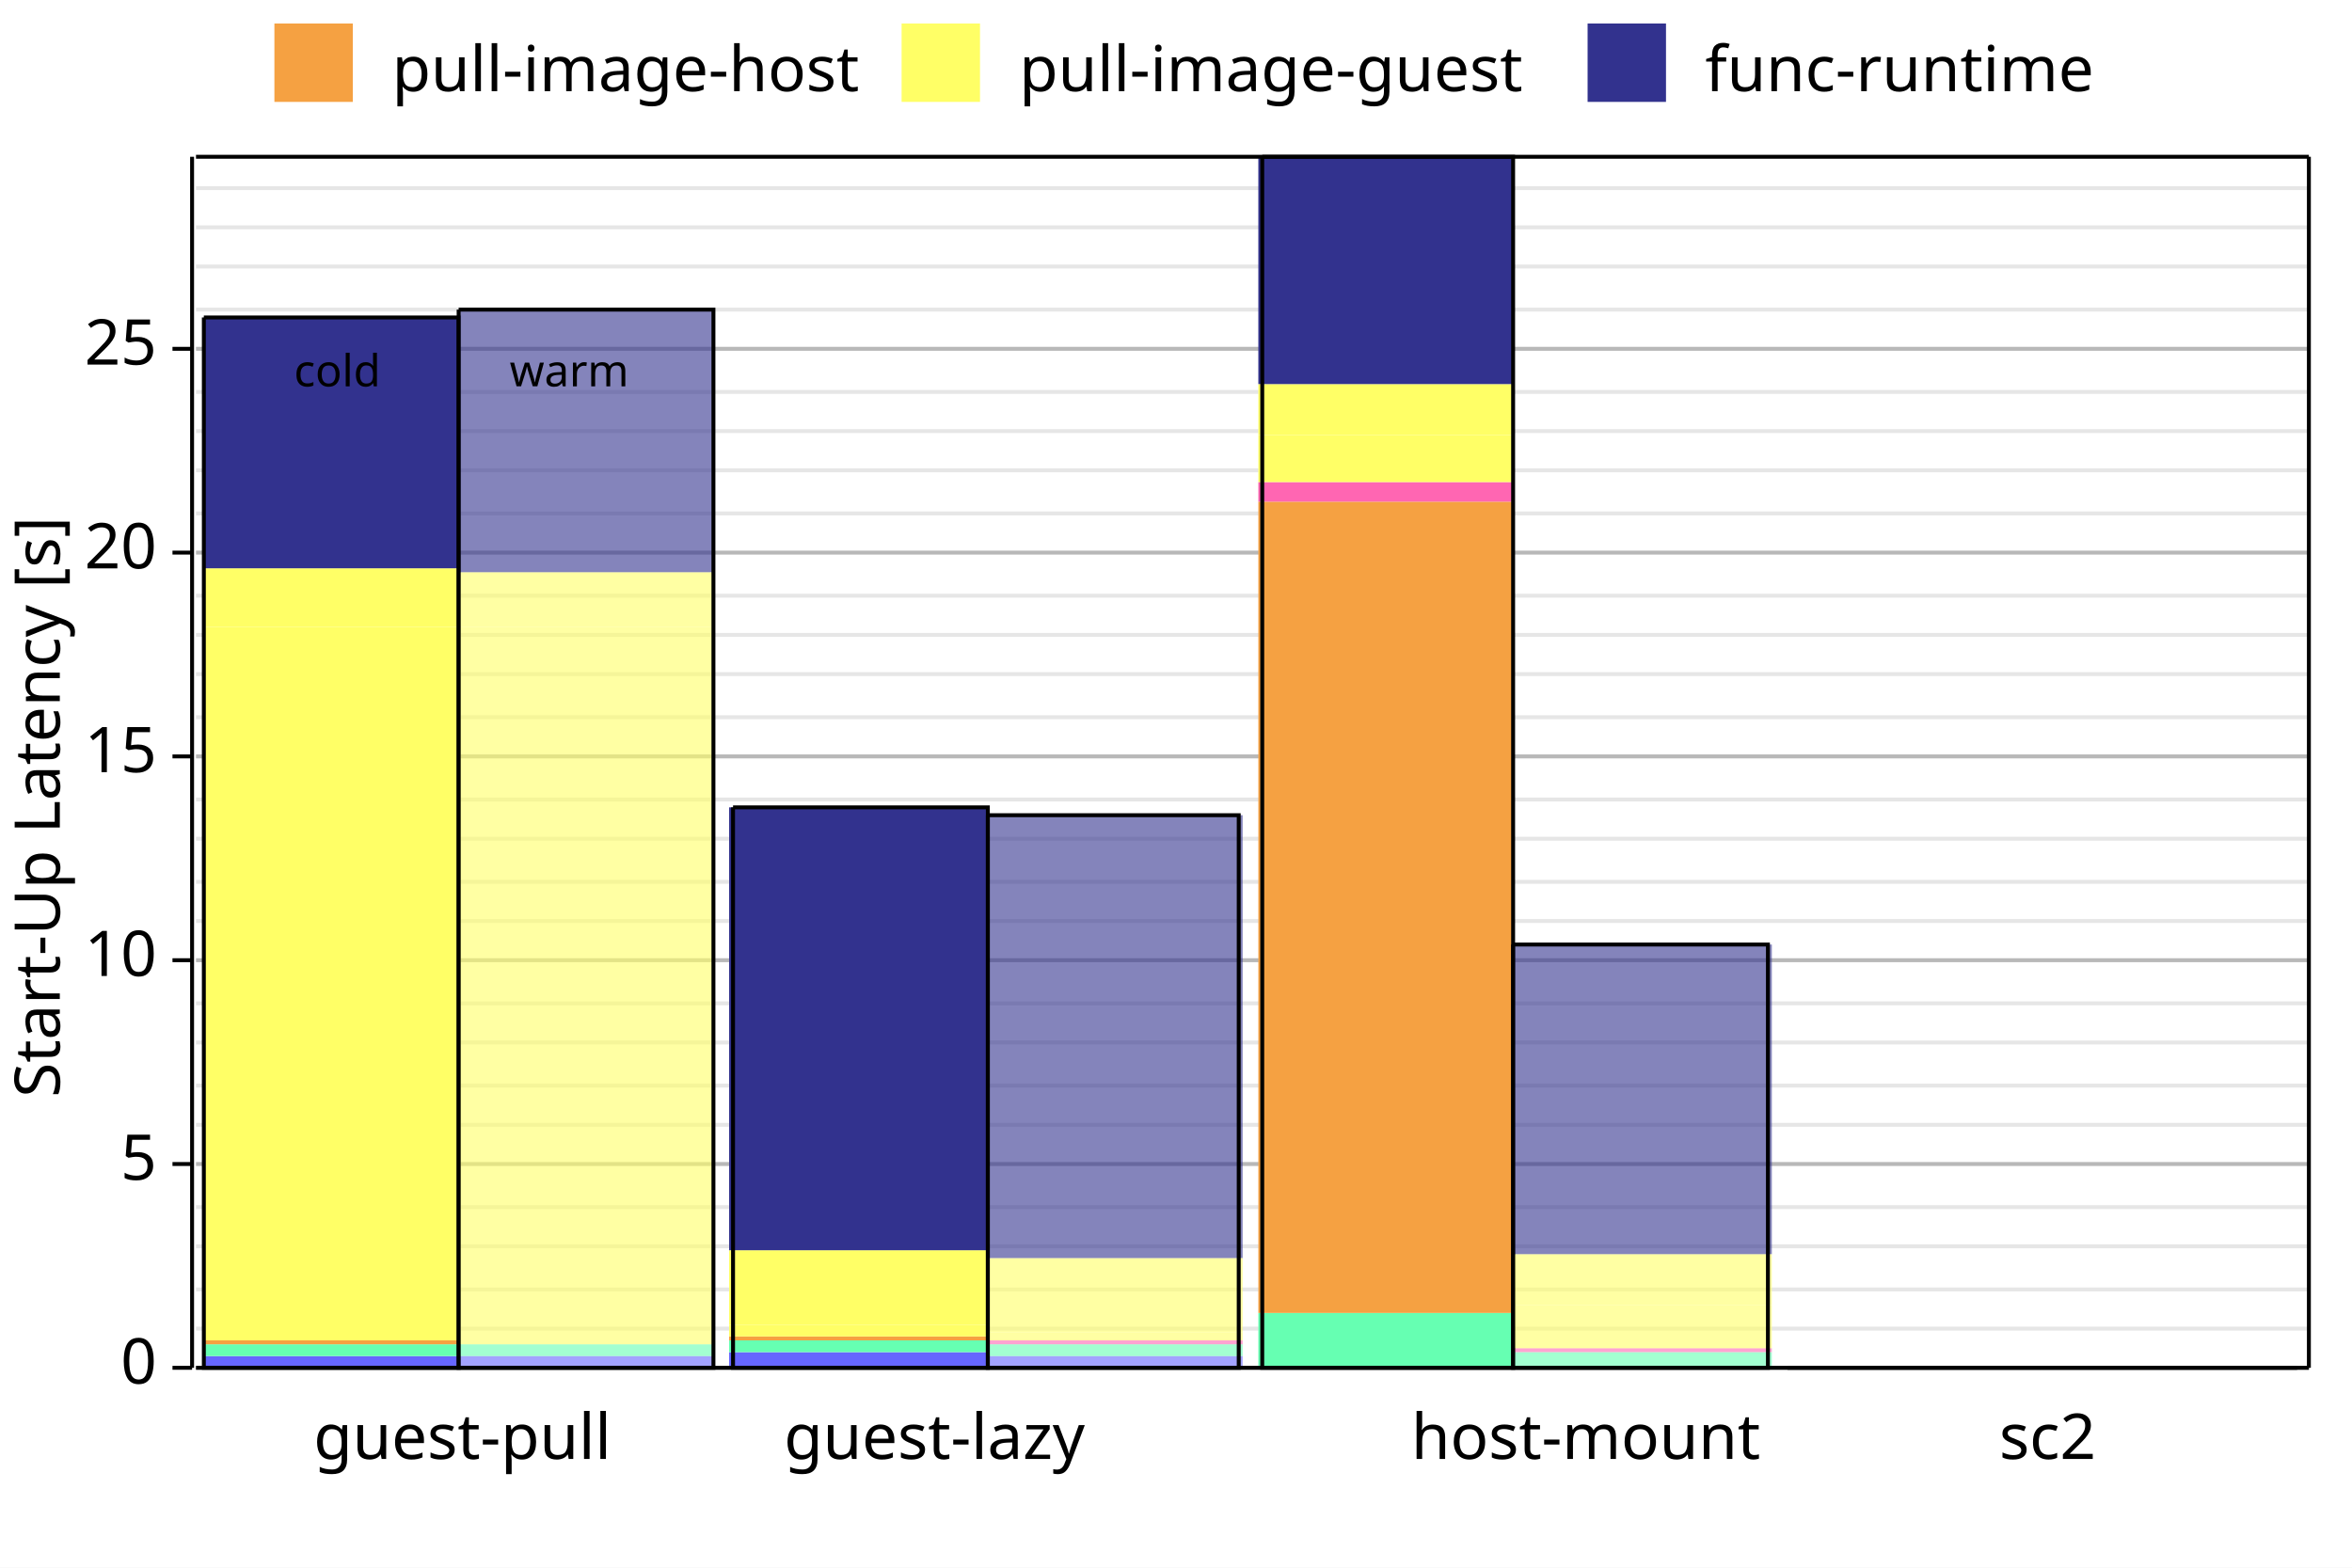
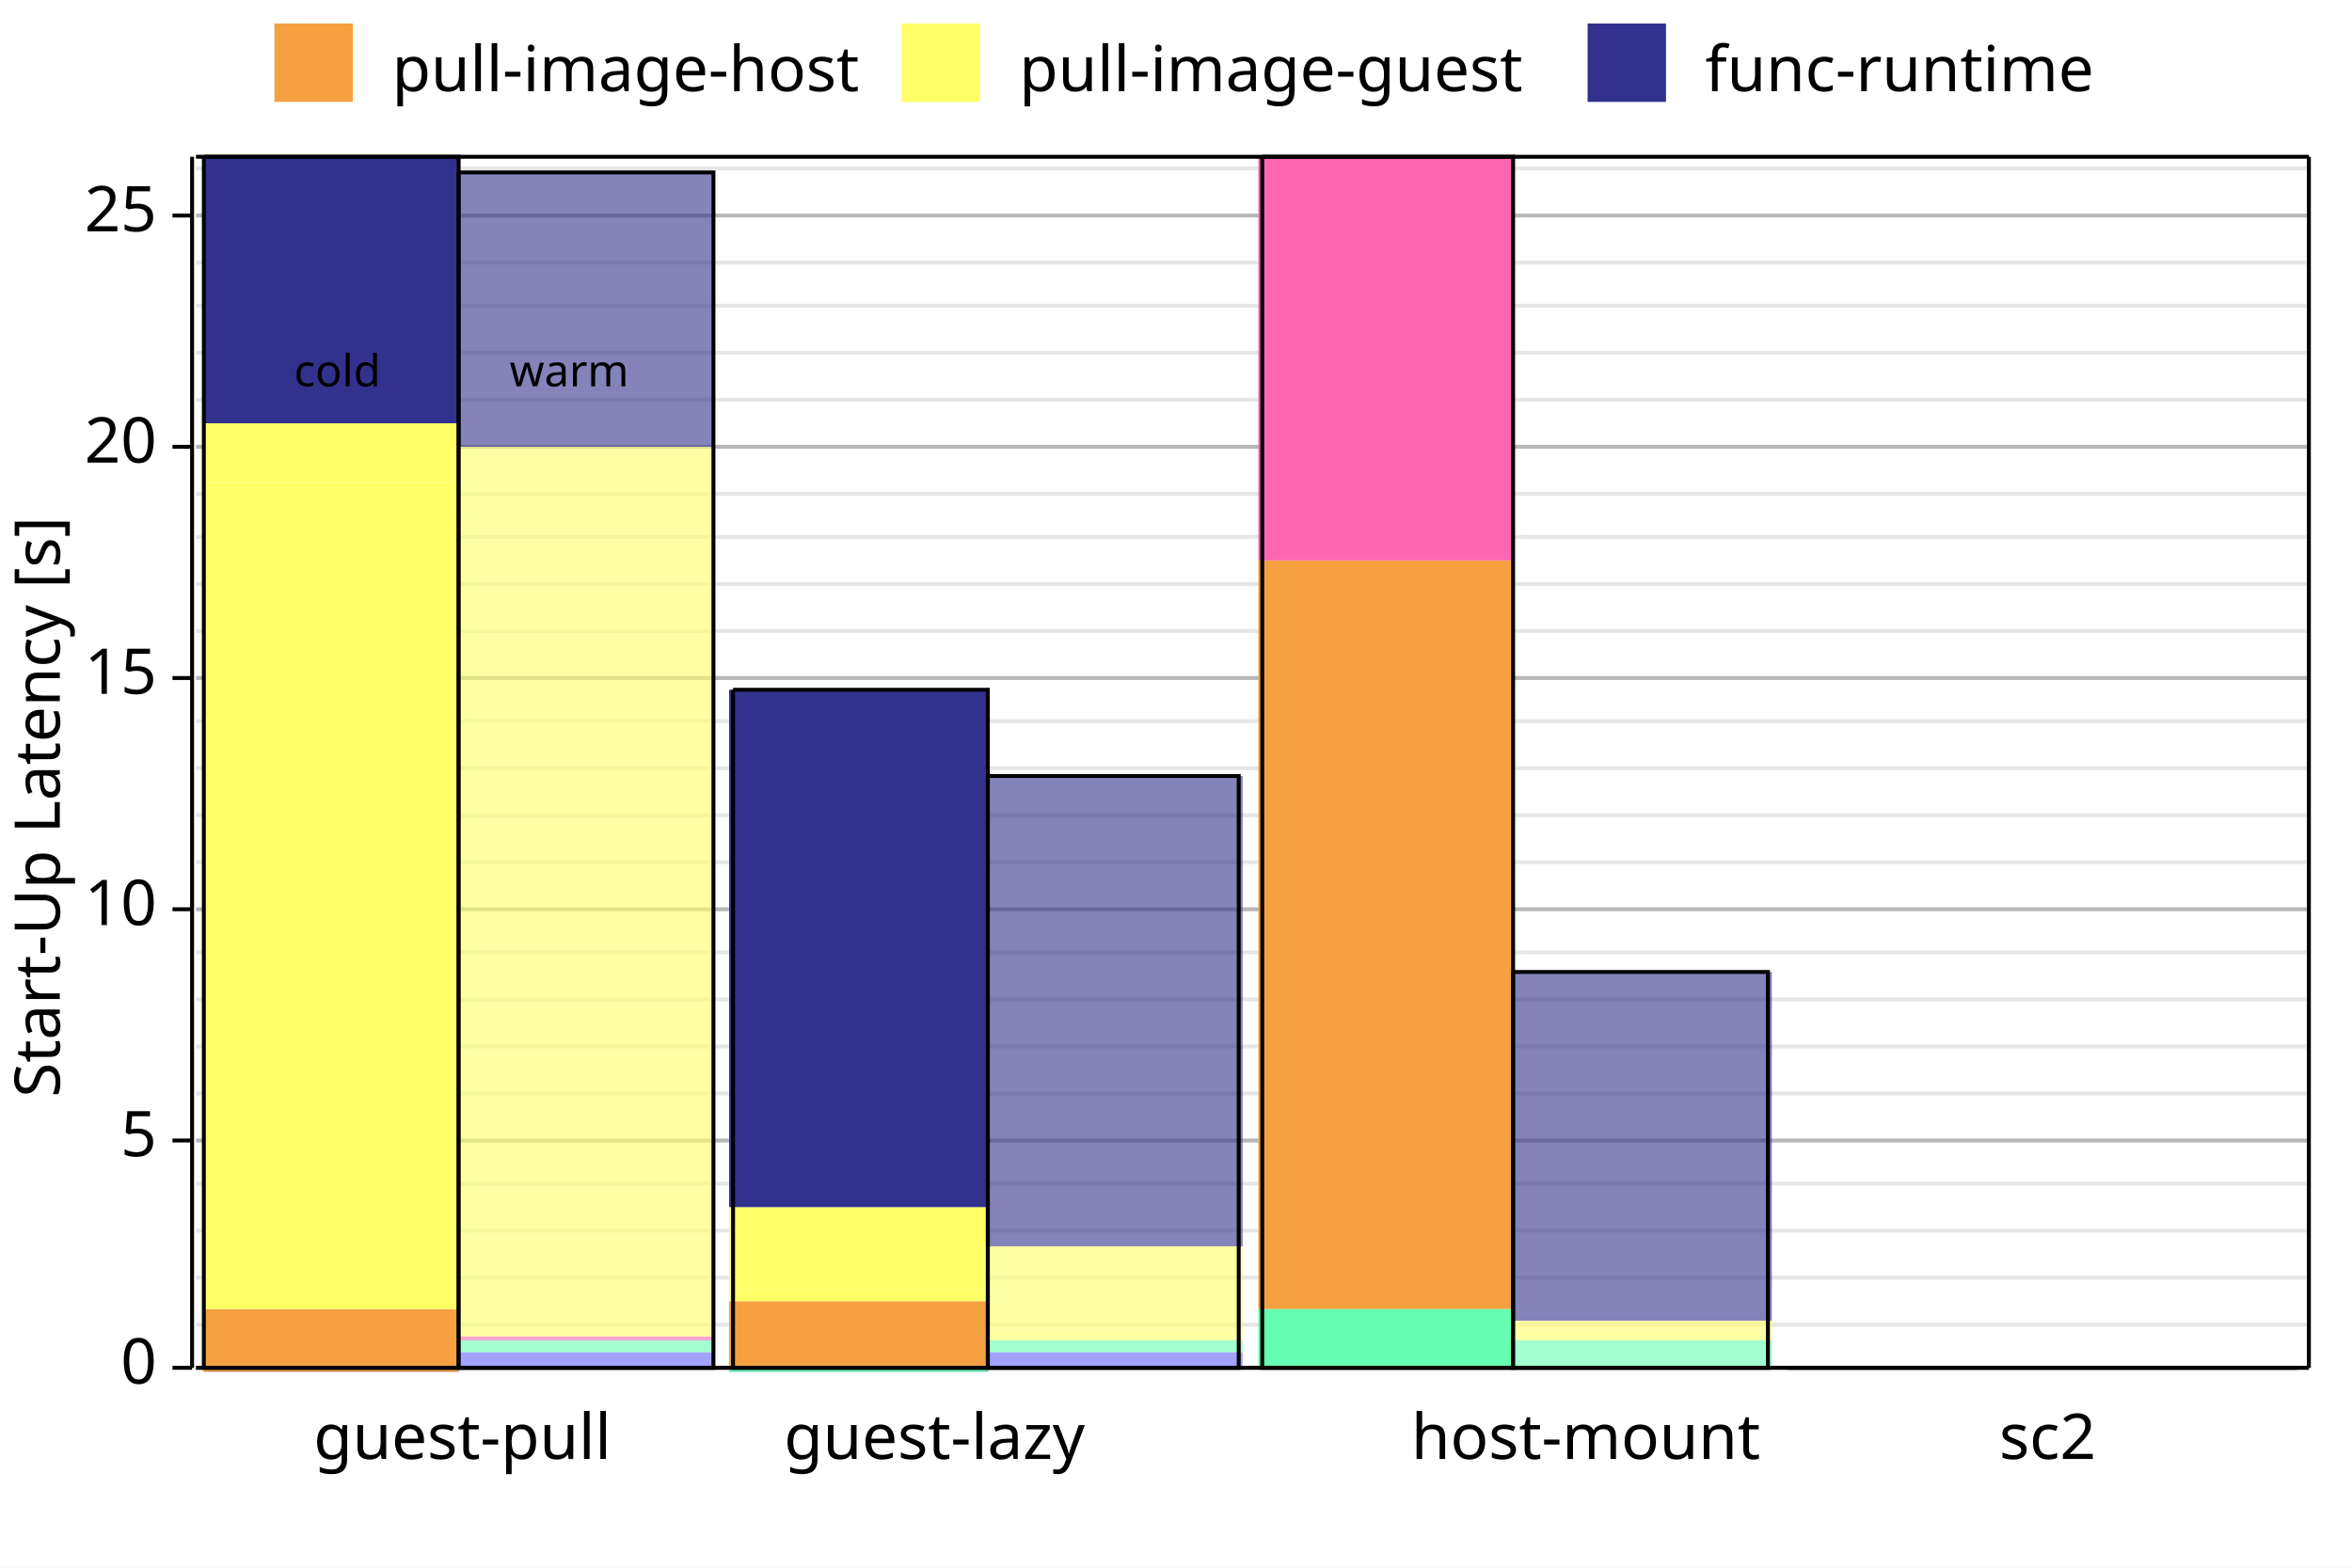
<svg xmlns="http://www.w3.org/2000/svg" width="600" height="400" viewBox="0 0 600 400">
  <rect x="0" y="0" width="600" height="400" opacity="1" fill="#FFFFFF" stroke="none" />
  <line opacity="0.1" stroke="#000000" stroke-width="1" x1="50" y1="349" x2="589" y2="349" />
-   <line opacity="0.1" stroke="#000000" stroke-width="1" x1="50" y1="339" x2="589" y2="339" />
-   <line opacity="0.1" stroke="#000000" stroke-width="1" x1="50" y1="329" x2="589" y2="329" />
-   <line opacity="0.1" stroke="#000000" stroke-width="1" x1="50" y1="318" x2="589" y2="318" />
-   <line opacity="0.1" stroke="#000000" stroke-width="1" x1="50" y1="308" x2="589" y2="308" />
-   <line opacity="0.1" stroke="#000000" stroke-width="1" x1="50" y1="297" x2="589" y2="297" />
-   <line opacity="0.1" stroke="#000000" stroke-width="1" x1="50" y1="287" x2="589" y2="287" />
-   <line opacity="0.1" stroke="#000000" stroke-width="1" x1="50" y1="277" x2="589" y2="277" />
-   <line opacity="0.1" stroke="#000000" stroke-width="1" x1="50" y1="266" x2="589" y2="266" />
-   <line opacity="0.1" stroke="#000000" stroke-width="1" x1="50" y1="256" x2="589" y2="256" />
-   <line opacity="0.1" stroke="#000000" stroke-width="1" x1="50" y1="245" x2="589" y2="245" />
-   <line opacity="0.1" stroke="#000000" stroke-width="1" x1="50" y1="235" x2="589" y2="235" />
-   <line opacity="0.1" stroke="#000000" stroke-width="1" x1="50" y1="225" x2="589" y2="225" />
-   <line opacity="0.1" stroke="#000000" stroke-width="1" x1="50" y1="214" x2="589" y2="214" />
-   <line opacity="0.1" stroke="#000000" stroke-width="1" x1="50" y1="204" x2="589" y2="204" />
-   <line opacity="0.1" stroke="#000000" stroke-width="1" x1="50" y1="193" x2="589" y2="193" />
-   <line opacity="0.1" stroke="#000000" stroke-width="1" x1="50" y1="183" x2="589" y2="183" />
-   <line opacity="0.1" stroke="#000000" stroke-width="1" x1="50" y1="172" x2="589" y2="172" />
-   <line opacity="0.1" stroke="#000000" stroke-width="1" x1="50" y1="162" x2="589" y2="162" />
-   <line opacity="0.1" stroke="#000000" stroke-width="1" x1="50" y1="152" x2="589" y2="152" />
-   <line opacity="0.1" stroke="#000000" stroke-width="1" x1="50" y1="141" x2="589" y2="141" />
-   <line opacity="0.1" stroke="#000000" stroke-width="1" x1="50" y1="131" x2="589" y2="131" />
-   <line opacity="0.1" stroke="#000000" stroke-width="1" x1="50" y1="120" x2="589" y2="120" />
-   <line opacity="0.1" stroke="#000000" stroke-width="1" x1="50" y1="110" x2="589" y2="110" />
-   <line opacity="0.1" stroke="#000000" stroke-width="1" x1="50" y1="100" x2="589" y2="100" />
-   <line opacity="0.1" stroke="#000000" stroke-width="1" x1="50" y1="89" x2="589" y2="89" />
-   <line opacity="0.1" stroke="#000000" stroke-width="1" x1="50" y1="79" x2="589" y2="79" />
-   <line opacity="0.1" stroke="#000000" stroke-width="1" x1="50" y1="68" x2="589" y2="68" />
-   <line opacity="0.1" stroke="#000000" stroke-width="1" x1="50" y1="58" x2="589" y2="58" />
-   <line opacity="0.1" stroke="#000000" stroke-width="1" x1="50" y1="48" x2="589" y2="48" />
+   <line opacity="0.1" stroke="#000000" stroke-width="1" x1="50" y1="338" x2="589" y2="338" />
+   <line opacity="0.1" stroke="#000000" stroke-width="1" x1="50" y1="326" x2="589" y2="326" />
+   <line opacity="0.1" stroke="#000000" stroke-width="1" x1="50" y1="314" x2="589" y2="314" />
+   <line opacity="0.1" stroke="#000000" stroke-width="1" x1="50" y1="302" x2="589" y2="302" />
+   <line opacity="0.1" stroke="#000000" stroke-width="1" x1="50" y1="291" x2="589" y2="291" />
+   <line opacity="0.1" stroke="#000000" stroke-width="1" x1="50" y1="279" x2="589" y2="279" />
+   <line opacity="0.1" stroke="#000000" stroke-width="1" x1="50" y1="267" x2="589" y2="267" />
+   <line opacity="0.1" stroke="#000000" stroke-width="1" x1="50" y1="255" x2="589" y2="255" />
+   <line opacity="0.1" stroke="#000000" stroke-width="1" x1="50" y1="243" x2="589" y2="243" />
+   <line opacity="0.1" stroke="#000000" stroke-width="1" x1="50" y1="232" x2="589" y2="232" />
+   <line opacity="0.1" stroke="#000000" stroke-width="1" x1="50" y1="220" x2="589" y2="220" />
+   <line opacity="0.1" stroke="#000000" stroke-width="1" x1="50" y1="208" x2="589" y2="208" />
+   <line opacity="0.1" stroke="#000000" stroke-width="1" x1="50" y1="196" x2="589" y2="196" />
+   <line opacity="0.1" stroke="#000000" stroke-width="1" x1="50" y1="184" x2="589" y2="184" />
+   <line opacity="0.1" stroke="#000000" stroke-width="1" x1="50" y1="173" x2="589" y2="173" />
+   <line opacity="0.1" stroke="#000000" stroke-width="1" x1="50" y1="161" x2="589" y2="161" />
+   <line opacity="0.1" stroke="#000000" stroke-width="1" x1="50" y1="149" x2="589" y2="149" />
+   <line opacity="0.1" stroke="#000000" stroke-width="1" x1="50" y1="137" x2="589" y2="137" />
+   <line opacity="0.1" stroke="#000000" stroke-width="1" x1="50" y1="126" x2="589" y2="126" />
+   <line opacity="0.1" stroke="#000000" stroke-width="1" x1="50" y1="114" x2="589" y2="114" />
+   <line opacity="0.1" stroke="#000000" stroke-width="1" x1="50" y1="102" x2="589" y2="102" />
+   <line opacity="0.1" stroke="#000000" stroke-width="1" x1="50" y1="90" x2="589" y2="90" />
+   <line opacity="0.1" stroke="#000000" stroke-width="1" x1="50" y1="78" x2="589" y2="78" />
+   <line opacity="0.1" stroke="#000000" stroke-width="1" x1="50" y1="67" x2="589" y2="67" />
+   <line opacity="0.1" stroke="#000000" stroke-width="1" x1="50" y1="55" x2="589" y2="55" />
+   <line opacity="0.1" stroke="#000000" stroke-width="1" x1="50" y1="43" x2="589" y2="43" />
  <line opacity="0.2" stroke="#000000" stroke-width="1" x1="50" y1="349" x2="589" y2="349" />
-   <line opacity="0.2" stroke="#000000" stroke-width="1" x1="50" y1="297" x2="589" y2="297" />
-   <line opacity="0.2" stroke="#000000" stroke-width="1" x1="50" y1="245" x2="589" y2="245" />
-   <line opacity="0.2" stroke="#000000" stroke-width="1" x1="50" y1="193" x2="589" y2="193" />
-   <line opacity="0.2" stroke="#000000" stroke-width="1" x1="50" y1="141" x2="589" y2="141" />
-   <line opacity="0.2" stroke="#000000" stroke-width="1" x1="50" y1="89" x2="589" y2="89" />
+   <line opacity="0.2" stroke="#000000" stroke-width="1" x1="50" y1="291" x2="589" y2="291" />
+   <line opacity="0.2" stroke="#000000" stroke-width="1" x1="50" y1="232" x2="589" y2="232" />
+   <line opacity="0.2" stroke="#000000" stroke-width="1" x1="50" y1="173" x2="589" y2="173" />
+   <line opacity="0.2" stroke="#000000" stroke-width="1" x1="50" y1="114" x2="589" y2="114" />
+   <line opacity="0.2" stroke="#000000" stroke-width="1" x1="50" y1="55" x2="589" y2="55" />
  <polyline fill="none" opacity="1" stroke="#000000" stroke-width="1" points="49,40 49,349 " />
  <text x="40" y="349" dy="0.5ex" text-anchor="end" font-family="sans-serif" font-size="16.129" opacity="1" fill="#000000">
0
</text>
  <polyline fill="none" opacity="1" stroke="#000000" stroke-width="1" points="44,349 49,349 " />
-   <text x="40" y="297" dy="0.5ex" text-anchor="end" font-family="sans-serif" font-size="16.129" opacity="1" fill="#000000">
+   <text x="40" y="291" dy="0.5ex" text-anchor="end" font-family="sans-serif" font-size="16.129" opacity="1" fill="#000000">
5
</text>
-   <polyline fill="none" opacity="1" stroke="#000000" stroke-width="1" points="44,297 49,297 " />
-   <text x="40" y="245" dy="0.5ex" text-anchor="end" font-family="sans-serif" font-size="16.129" opacity="1" fill="#000000">
+   <polyline fill="none" opacity="1" stroke="#000000" stroke-width="1" points="44,291 49,291 " />
+   <text x="40" y="232" dy="0.5ex" text-anchor="end" font-family="sans-serif" font-size="16.129" opacity="1" fill="#000000">
10
</text>
-   <polyline fill="none" opacity="1" stroke="#000000" stroke-width="1" points="44,245 49,245 " />
-   <text x="40" y="193" dy="0.5ex" text-anchor="end" font-family="sans-serif" font-size="16.129" opacity="1" fill="#000000">
+   <polyline fill="none" opacity="1" stroke="#000000" stroke-width="1" points="44,232 49,232 " />
+   <text x="40" y="173" dy="0.5ex" text-anchor="end" font-family="sans-serif" font-size="16.129" opacity="1" fill="#000000">
15
</text>
-   <polyline fill="none" opacity="1" stroke="#000000" stroke-width="1" points="44,193 49,193 " />
-   <text x="40" y="141" dy="0.5ex" text-anchor="end" font-family="sans-serif" font-size="16.129" opacity="1" fill="#000000">
+   <polyline fill="none" opacity="1" stroke="#000000" stroke-width="1" points="44,173 49,173 " />
+   <text x="40" y="114" dy="0.5ex" text-anchor="end" font-family="sans-serif" font-size="16.129" opacity="1" fill="#000000">
20
</text>
-   <polyline fill="none" opacity="1" stroke="#000000" stroke-width="1" points="44,141 49,141 " />
-   <text x="40" y="89" dy="0.5ex" text-anchor="end" font-family="sans-serif" font-size="16.129" opacity="1" fill="#000000">
+   <polyline fill="none" opacity="1" stroke="#000000" stroke-width="1" points="44,114 49,114 " />
+   <text x="40" y="55" dy="0.5ex" text-anchor="end" font-family="sans-serif" font-size="16.129" opacity="1" fill="#000000">
25
</text>
-   <polyline fill="none" opacity="1" stroke="#000000" stroke-width="1" points="44,89 49,89 " />
+   <polyline fill="none" opacity="1" stroke="#000000" stroke-width="1" points="44,55 49,55 " />
  <text x="3" y="280" dy="0.76em" text-anchor="start" font-family="sans-serif" font-size="16.129" opacity="1" fill="#000000" transform="rotate(270, 3, 280)">
Start-Up Latency [s]
</text>
-   <rect x="52" y="346" width="65" height="3" opacity="1" fill="#6666FF" stroke="none" />
-   <rect x="186" y="345" width="66" height="4" opacity="1" fill="#6666FF" stroke="none" />
+   <rect x="52" y="349" width="65" height="1" opacity="1" fill="#6666FF" stroke="none" />
+   <rect x="186" y="349" width="66" height="1" opacity="1" fill="#6666FF" stroke="none" />
  <rect x="321" y="349" width="65" height="0" opacity="1" fill="#6666FF" stroke="none" />
  <rect x="456" y="349" width="65" height="0" opacity="1" fill="#6666FF" stroke="none" />
-   <rect x="52" y="343" width="65" height="3" opacity="1" fill="#66FFB2" stroke="none" />
-   <rect x="186" y="342" width="66" height="3" opacity="1" fill="#66FFB2" stroke="none" />
-   <rect x="321" y="335" width="65" height="14" opacity="1" fill="#66FFB2" stroke="none" />
+   <rect x="52" y="350" width="65" height="0" opacity="1" fill="#66FFB2" stroke="none" />
+   <rect x="186" y="349" width="66" height="1" opacity="1" fill="#66FFB2" stroke="none" />
+   <rect x="321" y="334" width="65" height="15" opacity="1" fill="#66FFB2" stroke="none" />
  <rect x="456" y="349" width="65" height="0" opacity="1" fill="#66FFB2" stroke="none" />
-   <rect x="52" y="342" width="65" height="1" opacity="1" fill="#F5A142" stroke="none" />
-   <rect x="186" y="341" width="66" height="1" opacity="1" fill="#F5A142" stroke="none" />
-   <rect x="321" y="128" width="65" height="207" opacity="1" fill="#F5A142" stroke="none" />
+   <rect x="52" y="334" width="65" height="16" opacity="1" fill="#F5A142" stroke="none" />
+   <rect x="186" y="332" width="66" height="17" opacity="1" fill="#F5A142" stroke="none" />
+   <rect x="321" y="143" width="65" height="191" opacity="1" fill="#F5A142" stroke="none" />
  <rect x="456" y="349" width="65" height="0" opacity="1" fill="#F5A142" stroke="none" />
-   <rect x="52" y="342" width="65" height="0" opacity="1" fill="#FF66B2" stroke="none" />
-   <rect x="186" y="341" width="66" height="0" opacity="1" fill="#FF66B2" stroke="none" />
-   <rect x="321" y="126" width="65" height="2" opacity="1" fill="#FF66B2" stroke="none" />
+   <rect x="52" y="334" width="65" height="0" opacity="1" fill="#FF66B2" stroke="none" />
+   <rect x="186" y="332" width="66" height="0" opacity="1" fill="#FF66B2" stroke="none" />
+   <rect x="321" y="40" width="65" height="103" opacity="1" fill="#FF66B2" stroke="none" />
  <rect x="456" y="349" width="65" height="0" opacity="1" fill="#FF66B2" stroke="none" />
-   <rect x="52" y="342" width="65" height="0" opacity="1" fill="#FF66B2" stroke="none" />
-   <rect x="186" y="341" width="66" height="0" opacity="1" fill="#FF66B2" stroke="none" />
-   <rect x="321" y="123" width="65" height="3" opacity="1" fill="#FF66B2" stroke="none" />
+   <rect x="52" y="334" width="65" height="0" opacity="1" fill="#FF66B2" stroke="none" />
+   <rect x="186" y="332" width="66" height="0" opacity="1" fill="#FF66B2" stroke="none" />
+   <rect x="321" y="40" width="65" height="0" opacity="1" fill="#FF66B2" stroke="none" />
  <rect x="456" y="349" width="65" height="0" opacity="1" fill="#FF66B2" stroke="none" />
-   <rect x="52" y="160" width="65" height="182" opacity="1" fill="#FFFF66" stroke="none" />
-   <rect x="186" y="338" width="66" height="3" opacity="1" fill="#FFFF66" stroke="none" />
-   <rect x="321" y="111" width="65" height="12" opacity="1" fill="#FFFF66" stroke="none" />
+   <rect x="52" y="123" width="65" height="211" opacity="1" fill="#FFFF66" stroke="none" />
+   <rect x="186" y="329" width="66" height="3" opacity="1" fill="#FFFF66" stroke="none" />
+   <rect x="321" y="40" width="65" height="0" opacity="1" fill="#FFFF66" stroke="none" />
  <rect x="456" y="349" width="65" height="0" opacity="1" fill="#FFFF66" stroke="none" />
-   <rect x="52" y="145" width="65" height="15" opacity="1" fill="#FFFF66" stroke="none" />
-   <rect x="186" y="319" width="66" height="19" opacity="1" fill="#FFFF66" stroke="none" />
-   <rect x="321" y="98" width="65" height="13" opacity="1" fill="#FFFF66" stroke="none" />
+   <rect x="52" y="108" width="65" height="15" opacity="1" fill="#FFFF66" stroke="none" />
+   <rect x="186" y="308" width="66" height="21" opacity="1" fill="#FFFF66" stroke="none" />
+   <rect x="321" y="40" width="65" height="0" opacity="1" fill="#FFFF66" stroke="none" />
  <rect x="456" y="349" width="65" height="0" opacity="1" fill="#FFFF66" stroke="none" />
-   <rect x="52" y="81" width="65" height="64" opacity="1" fill="#32328E" stroke="none" />
-   <rect x="186" y="206" width="66" height="113" opacity="1" fill="#32328E" stroke="none" />
-   <rect x="321" y="40" width="65" height="58" opacity="1" fill="#32328E" stroke="none" />
+   <rect x="52" y="40" width="65" height="68" opacity="1" fill="#32328E" stroke="none" />
+   <rect x="186" y="176" width="66" height="132" opacity="1" fill="#32328E" stroke="none" />
+   <rect x="321" y="40" width="65" height="0" opacity="1" fill="#32328E" stroke="none" />
  <rect x="456" y="349" width="65" height="0" opacity="1" fill="#32328E" stroke="none" />
-   <polyline fill="none" opacity="1" stroke="#000000" stroke-width="1" points="52,81 117,81 117,349 52,349 52,81 " />
-   <polyline fill="none" opacity="1" stroke="#000000" stroke-width="1" points="187,206 252,206 252,349 187,349 187,206 " />
+   <polyline fill="none" opacity="1" stroke="#000000" stroke-width="1" points="52,40 117,40 117,349 52,349 52,40 " />
+   <polyline fill="none" opacity="1" stroke="#000000" stroke-width="1" points="187,176 252,176 252,349 187,349 187,176 " />
  <polyline fill="none" opacity="1" stroke="#000000" stroke-width="1" points="322,40 386,40 386,349 322,349 322,40 " />
  <polyline fill="none" opacity="1" stroke="#000000" stroke-width="1" points="456,349 521,349 521,349 456,349 456,349 " />
-   <rect x="117" y="346" width="65" height="3" opacity="0.6" fill="#6666FF" stroke="none" />
-   <rect x="252" y="346" width="65" height="3" opacity="0.6" fill="#6666FF" stroke="none" />
+   <rect x="117" y="345" width="65" height="4" opacity="0.6" fill="#6666FF" stroke="none" />
+   <rect x="252" y="345" width="65" height="4" opacity="0.6" fill="#6666FF" stroke="none" />
  <rect x="386" y="349" width="66" height="0" opacity="0.6" fill="#6666FF" stroke="none" />
  <rect x="521" y="349" width="66" height="0" opacity="0.6" fill="#6666FF" stroke="none" />
-   <rect x="117" y="343" width="65" height="3" opacity="0.6" fill="#66FFB2" stroke="none" />
-   <rect x="252" y="343" width="65" height="3" opacity="0.6" fill="#66FFB2" stroke="none" />
-   <rect x="386" y="345" width="66" height="4" opacity="0.6" fill="#66FFB2" stroke="none" />
+   <rect x="117" y="342" width="65" height="3" opacity="0.6" fill="#66FFB2" stroke="none" />
+   <rect x="252" y="342" width="65" height="3" opacity="0.6" fill="#66FFB2" stroke="none" />
+   <rect x="386" y="342" width="66" height="7" opacity="0.6" fill="#66FFB2" stroke="none" />
  <rect x="521" y="349" width="66" height="0" opacity="0.6" fill="#66FFB2" stroke="none" />
-   <rect x="117" y="343" width="65" height="0" opacity="0.6" fill="#F5A142" stroke="none" />
-   <rect x="252" y="343" width="65" height="0" opacity="0.6" fill="#F5A142" stroke="none" />
-   <rect x="386" y="345" width="66" height="0" opacity="0.6" fill="#F5A142" stroke="none" />
+   <rect x="117" y="342" width="65" height="0" opacity="0.6" fill="#F5A142" stroke="none" />
+   <rect x="252" y="342" width="65" height="0" opacity="0.6" fill="#F5A142" stroke="none" />
+   <rect x="386" y="342" width="66" height="0" opacity="0.6" fill="#F5A142" stroke="none" />
  <rect x="521" y="349" width="66" height="0" opacity="0.6" fill="#F5A142" stroke="none" />
-   <rect x="117" y="343" width="65" height="0" opacity="0.6" fill="#FF66B2" stroke="none" />
-   <rect x="252" y="343" width="65" height="0" opacity="0.6" fill="#FF66B2" stroke="none" />
-   <rect x="386" y="344" width="66" height="1" opacity="0.6" fill="#FF66B2" stroke="none" />
+   <rect x="117" y="342" width="65" height="0" opacity="0.6" fill="#FF66B2" stroke="none" />
+   <rect x="252" y="342" width="65" height="0" opacity="0.6" fill="#FF66B2" stroke="none" />
+   <rect x="386" y="342" width="66" height="0" opacity="0.6" fill="#FF66B2" stroke="none" />
  <rect x="521" y="349" width="66" height="0" opacity="0.6" fill="#FF66B2" stroke="none" />
-   <rect x="117" y="343" width="65" height="0" opacity="0.6" fill="#FF66B2" stroke="none" />
-   <rect x="252" y="342" width="65" height="1" opacity="0.6" fill="#FF66B2" stroke="none" />
-   <rect x="386" y="344" width="66" height="0" opacity="0.6" fill="#FF66B2" stroke="none" />
+   <rect x="117" y="341" width="65" height="1" opacity="0.6" fill="#FF66B2" stroke="none" />
+   <rect x="252" y="342" width="65" height="0" opacity="0.6" fill="#FF66B2" stroke="none" />
+   <rect x="386" y="342" width="66" height="0" opacity="0.6" fill="#FF66B2" stroke="none" />
  <rect x="521" y="349" width="66" height="0" opacity="0.6" fill="#FF66B2" stroke="none" />
-   <rect x="117" y="160" width="65" height="183" opacity="0.6" fill="#FFFF66" stroke="none" />
-   <rect x="252" y="340" width="65" height="2" opacity="0.6" fill="#FFFF66" stroke="none" />
-   <rect x="386" y="333" width="66" height="11" opacity="0.6" fill="#FFFF66" stroke="none" />
+   <rect x="117" y="131" width="65" height="210" opacity="0.6" fill="#FFFF66" stroke="none" />
+   <rect x="252" y="339" width="65" height="3" opacity="0.6" fill="#FFFF66" stroke="none" />
+   <rect x="386" y="339" width="66" height="3" opacity="0.6" fill="#FFFF66" stroke="none" />
  <rect x="521" y="349" width="66" height="0" opacity="0.6" fill="#FFFF66" stroke="none" />
-   <rect x="117" y="146" width="65" height="14" opacity="0.6" fill="#FFFF66" stroke="none" />
-   <rect x="252" y="321" width="65" height="19" opacity="0.6" fill="#FFFF66" stroke="none" />
-   <rect x="386" y="320" width="66" height="13" opacity="0.6" fill="#FFFF66" stroke="none" />
+   <rect x="117" y="114" width="65" height="17" opacity="0.6" fill="#FFFF66" stroke="none" />
+   <rect x="252" y="318" width="65" height="21" opacity="0.6" fill="#FFFF66" stroke="none" />
+   <rect x="386" y="337" width="66" height="2" opacity="0.6" fill="#FFFF66" stroke="none" />
  <rect x="521" y="349" width="66" height="0" opacity="0.6" fill="#FFFF66" stroke="none" />
-   <rect x="117" y="79" width="65" height="67" opacity="0.6" fill="#32328E" stroke="none" />
-   <rect x="252" y="208" width="65" height="113" opacity="0.6" fill="#32328E" stroke="none" />
-   <rect x="386" y="241" width="66" height="79" opacity="0.6" fill="#32328E" stroke="none" />
+   <rect x="117" y="44" width="65" height="70" opacity="0.6" fill="#32328E" stroke="none" />
+   <rect x="252" y="198" width="65" height="120" opacity="0.6" fill="#32328E" stroke="none" />
+   <rect x="386" y="248" width="66" height="89" opacity="0.6" fill="#32328E" stroke="none" />
  <rect x="521" y="349" width="66" height="0" opacity="0.6" fill="#32328E" stroke="none" />
-   <polyline fill="none" opacity="1" stroke="#000000" stroke-width="1" points="117,79 182,79 182,349 117,349 117,79 " />
-   <polyline fill="none" opacity="1" stroke="#000000" stroke-width="1" points="252,208 316,208 316,349 252,349 252,208 " />
-   <polyline fill="none" opacity="1" stroke="#000000" stroke-width="1" points="386,241 451,241 451,349 386,349 386,241 " />
+   <polyline fill="none" opacity="1" stroke="#000000" stroke-width="1" points="117,44 182,44 182,349 117,349 117,44 " />
+   <polyline fill="none" opacity="1" stroke="#000000" stroke-width="1" points="252,198 316,198 316,349 252,349 252,198 " />
+   <polyline fill="none" opacity="1" stroke="#000000" stroke-width="1" points="386,248 451,248 451,349 386,349 386,248 " />
  <polyline fill="none" opacity="1" stroke="#000000" stroke-width="1" points="521,349 586,349 586,349 521,349 521,349 " />
  <polyline fill="none" opacity="1" stroke="#000000" stroke-width="1" points="50,40 589,40 " />
  <polyline fill="none" opacity="1" stroke="#000000" stroke-width="1" points="589,349 589,40 " />
  <polyline fill="none" opacity="1" stroke="#000000" stroke-width="1" points="50,349 589,349 " />
  <text x="80" y="360" dy="0.76em" text-anchor="start" font-family="sans-serif" font-size="16.129" opacity="1" fill="#000000">
guest-pull
</text>
  <text x="200" y="360" dy="0.76em" text-anchor="start" font-family="sans-serif" font-size="16.129" opacity="1" fill="#000000">
guest-lazy
</text>
  <text x="360" y="360" dy="0.76em" text-anchor="start" font-family="sans-serif" font-size="16.129" opacity="1" fill="#000000">
host-mount
</text>
  <text x="510" y="360" dy="0.76em" text-anchor="start" font-family="sans-serif" font-size="16.129" opacity="1" fill="#000000">
sc2
</text>
  <rect x="70" y="6" width="20" height="20" opacity="1" fill="#F5A142" stroke="none" />
  <text x="100" y="11" dy="0.76em" text-anchor="start" font-family="sans-serif" font-size="16.129" opacity="1" fill="#000000">
pull-image-host
</text>
  <rect x="230" y="6" width="20" height="20" opacity="1" fill="#FFFF66" stroke="none" />
  <text x="260" y="11" dy="0.76em" text-anchor="start" font-family="sans-serif" font-size="16.129" opacity="1" fill="#000000">
pull-image-guest
</text>
  <rect x="405" y="6" width="20" height="20" opacity="1" fill="#32328E" stroke="none" />
  <text x="435" y="11" dy="0.76em" text-anchor="start" font-family="sans-serif" font-size="16.129" opacity="1" fill="#000000">
func-runtime
</text>
  <text x="75" y="90" dy="0.76em" text-anchor="start" font-family="sans-serif" font-size="11.29" opacity="1" fill="#000000">
cold
</text>
  <text x="130" y="90" dy="0.76em" text-anchor="start" font-family="sans-serif" font-size="11.29" opacity="1" fill="#000000">
warm
</text>
</svg>
